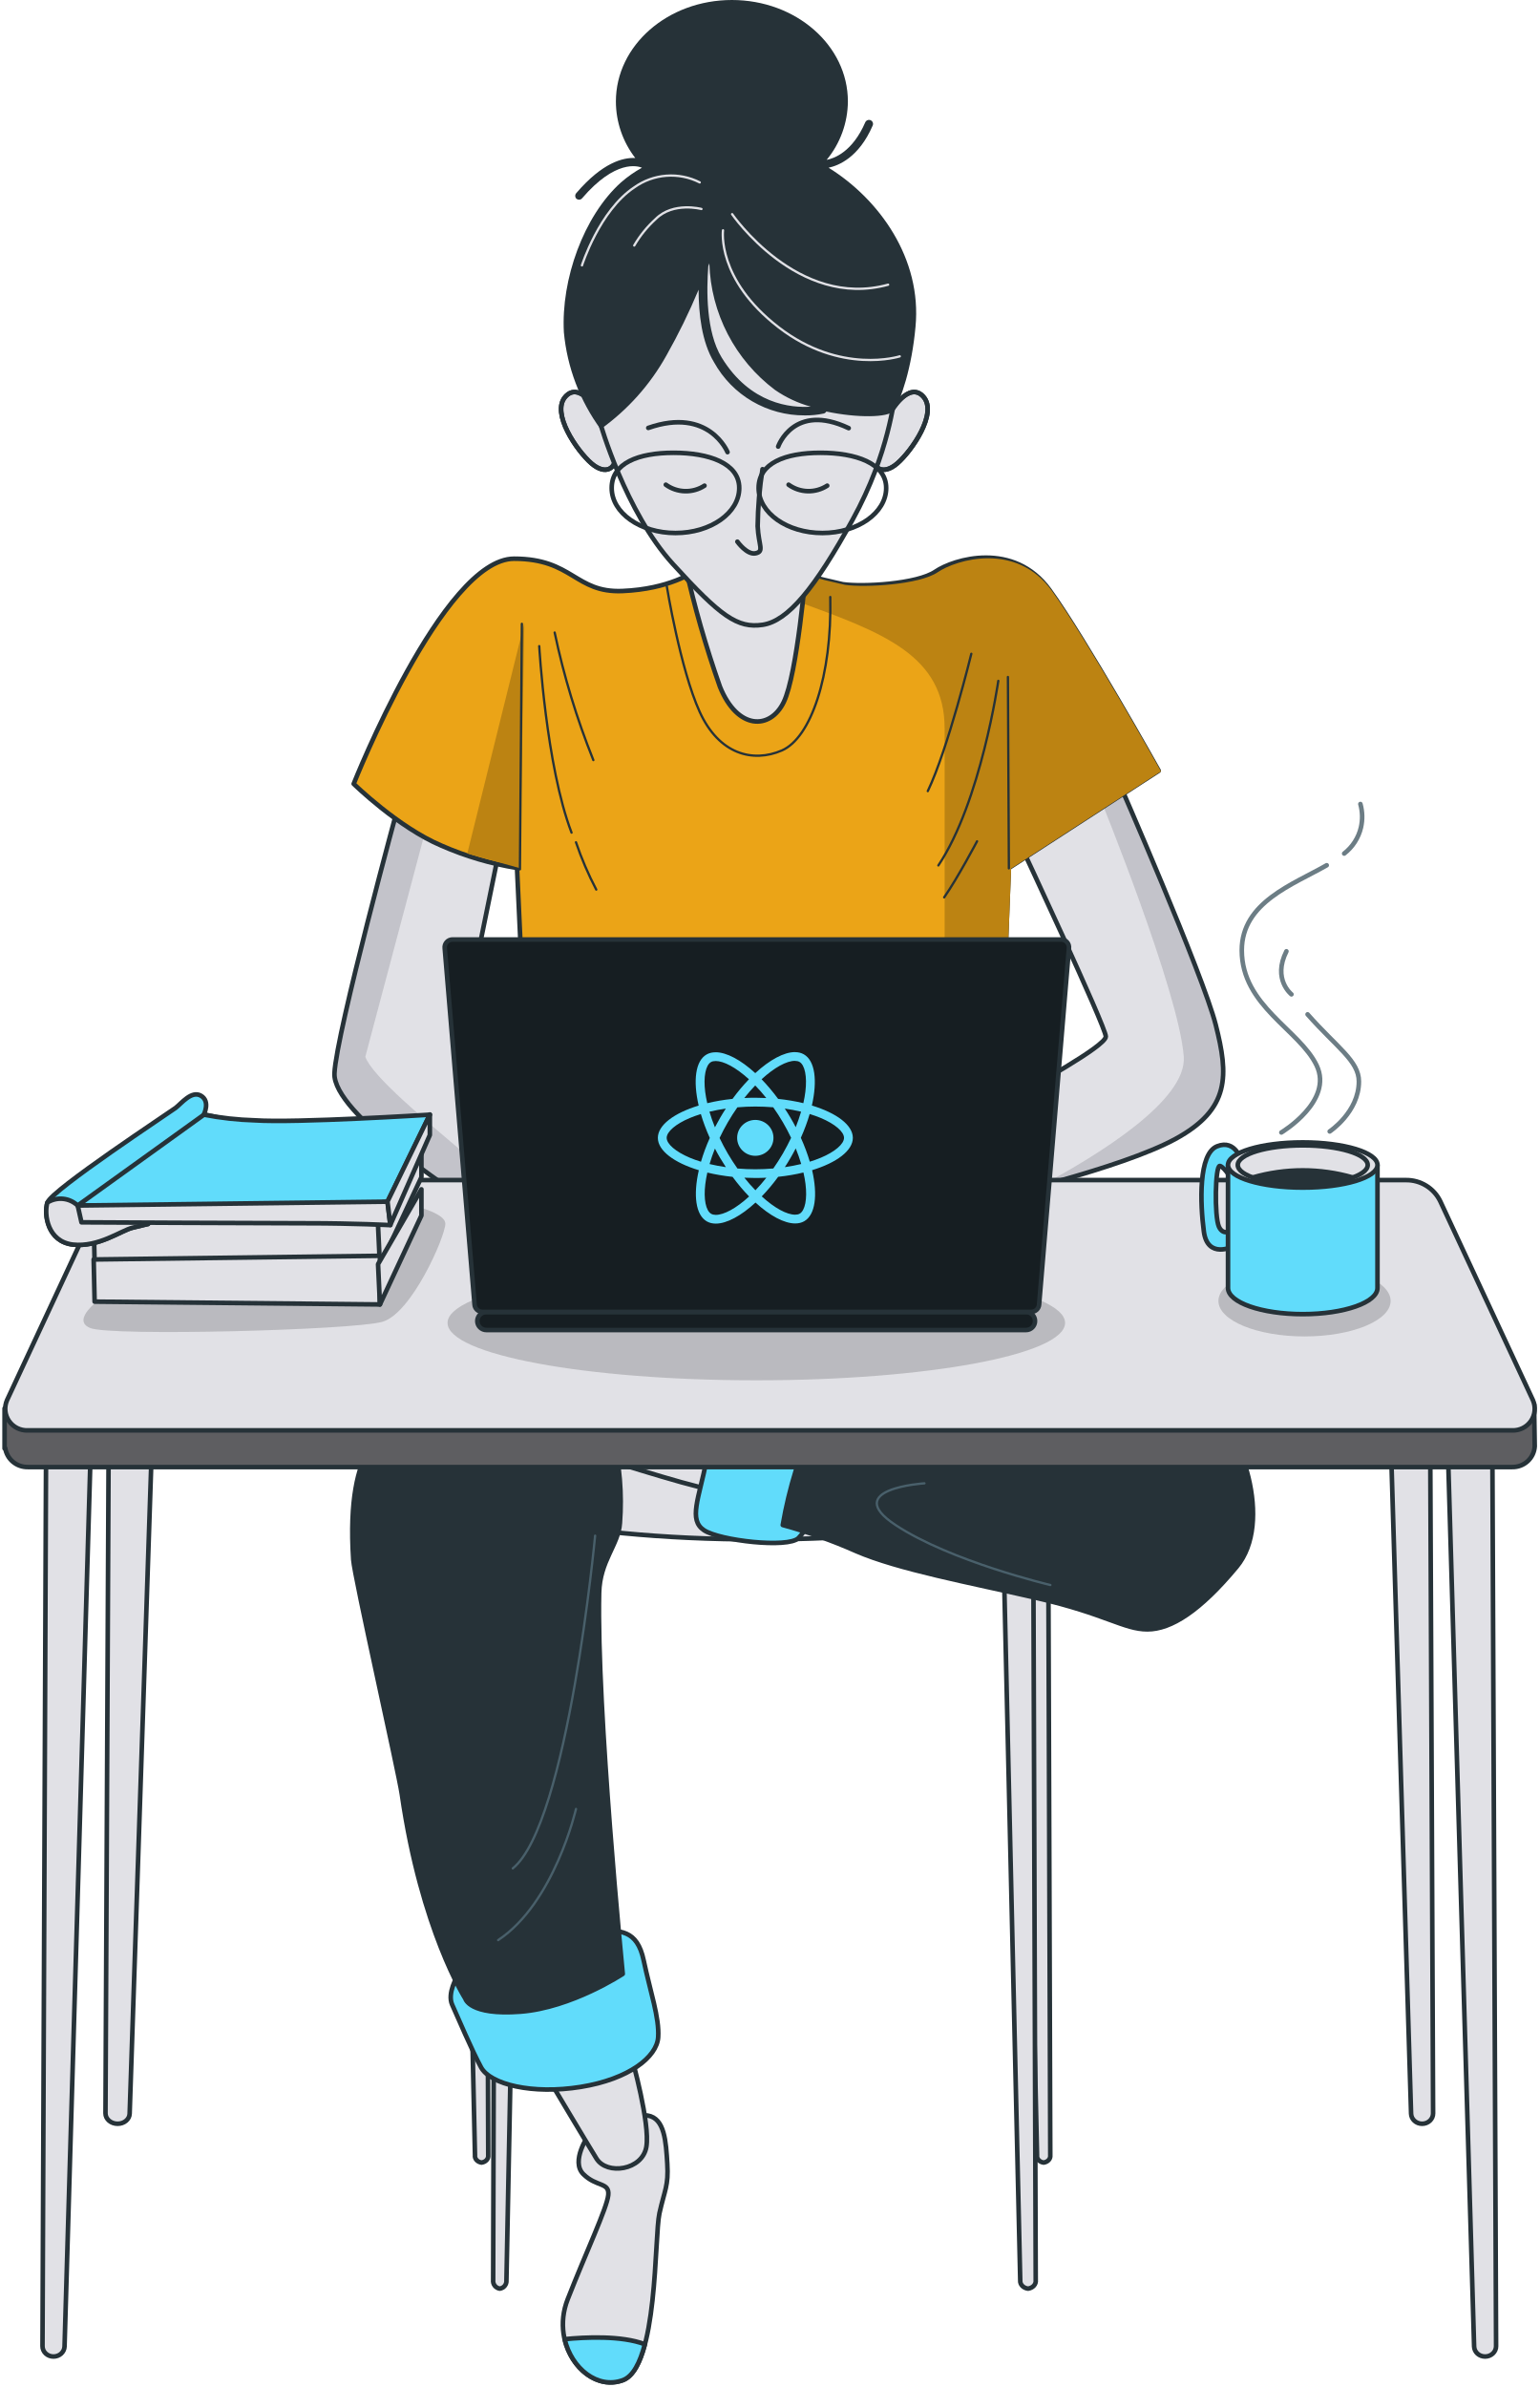
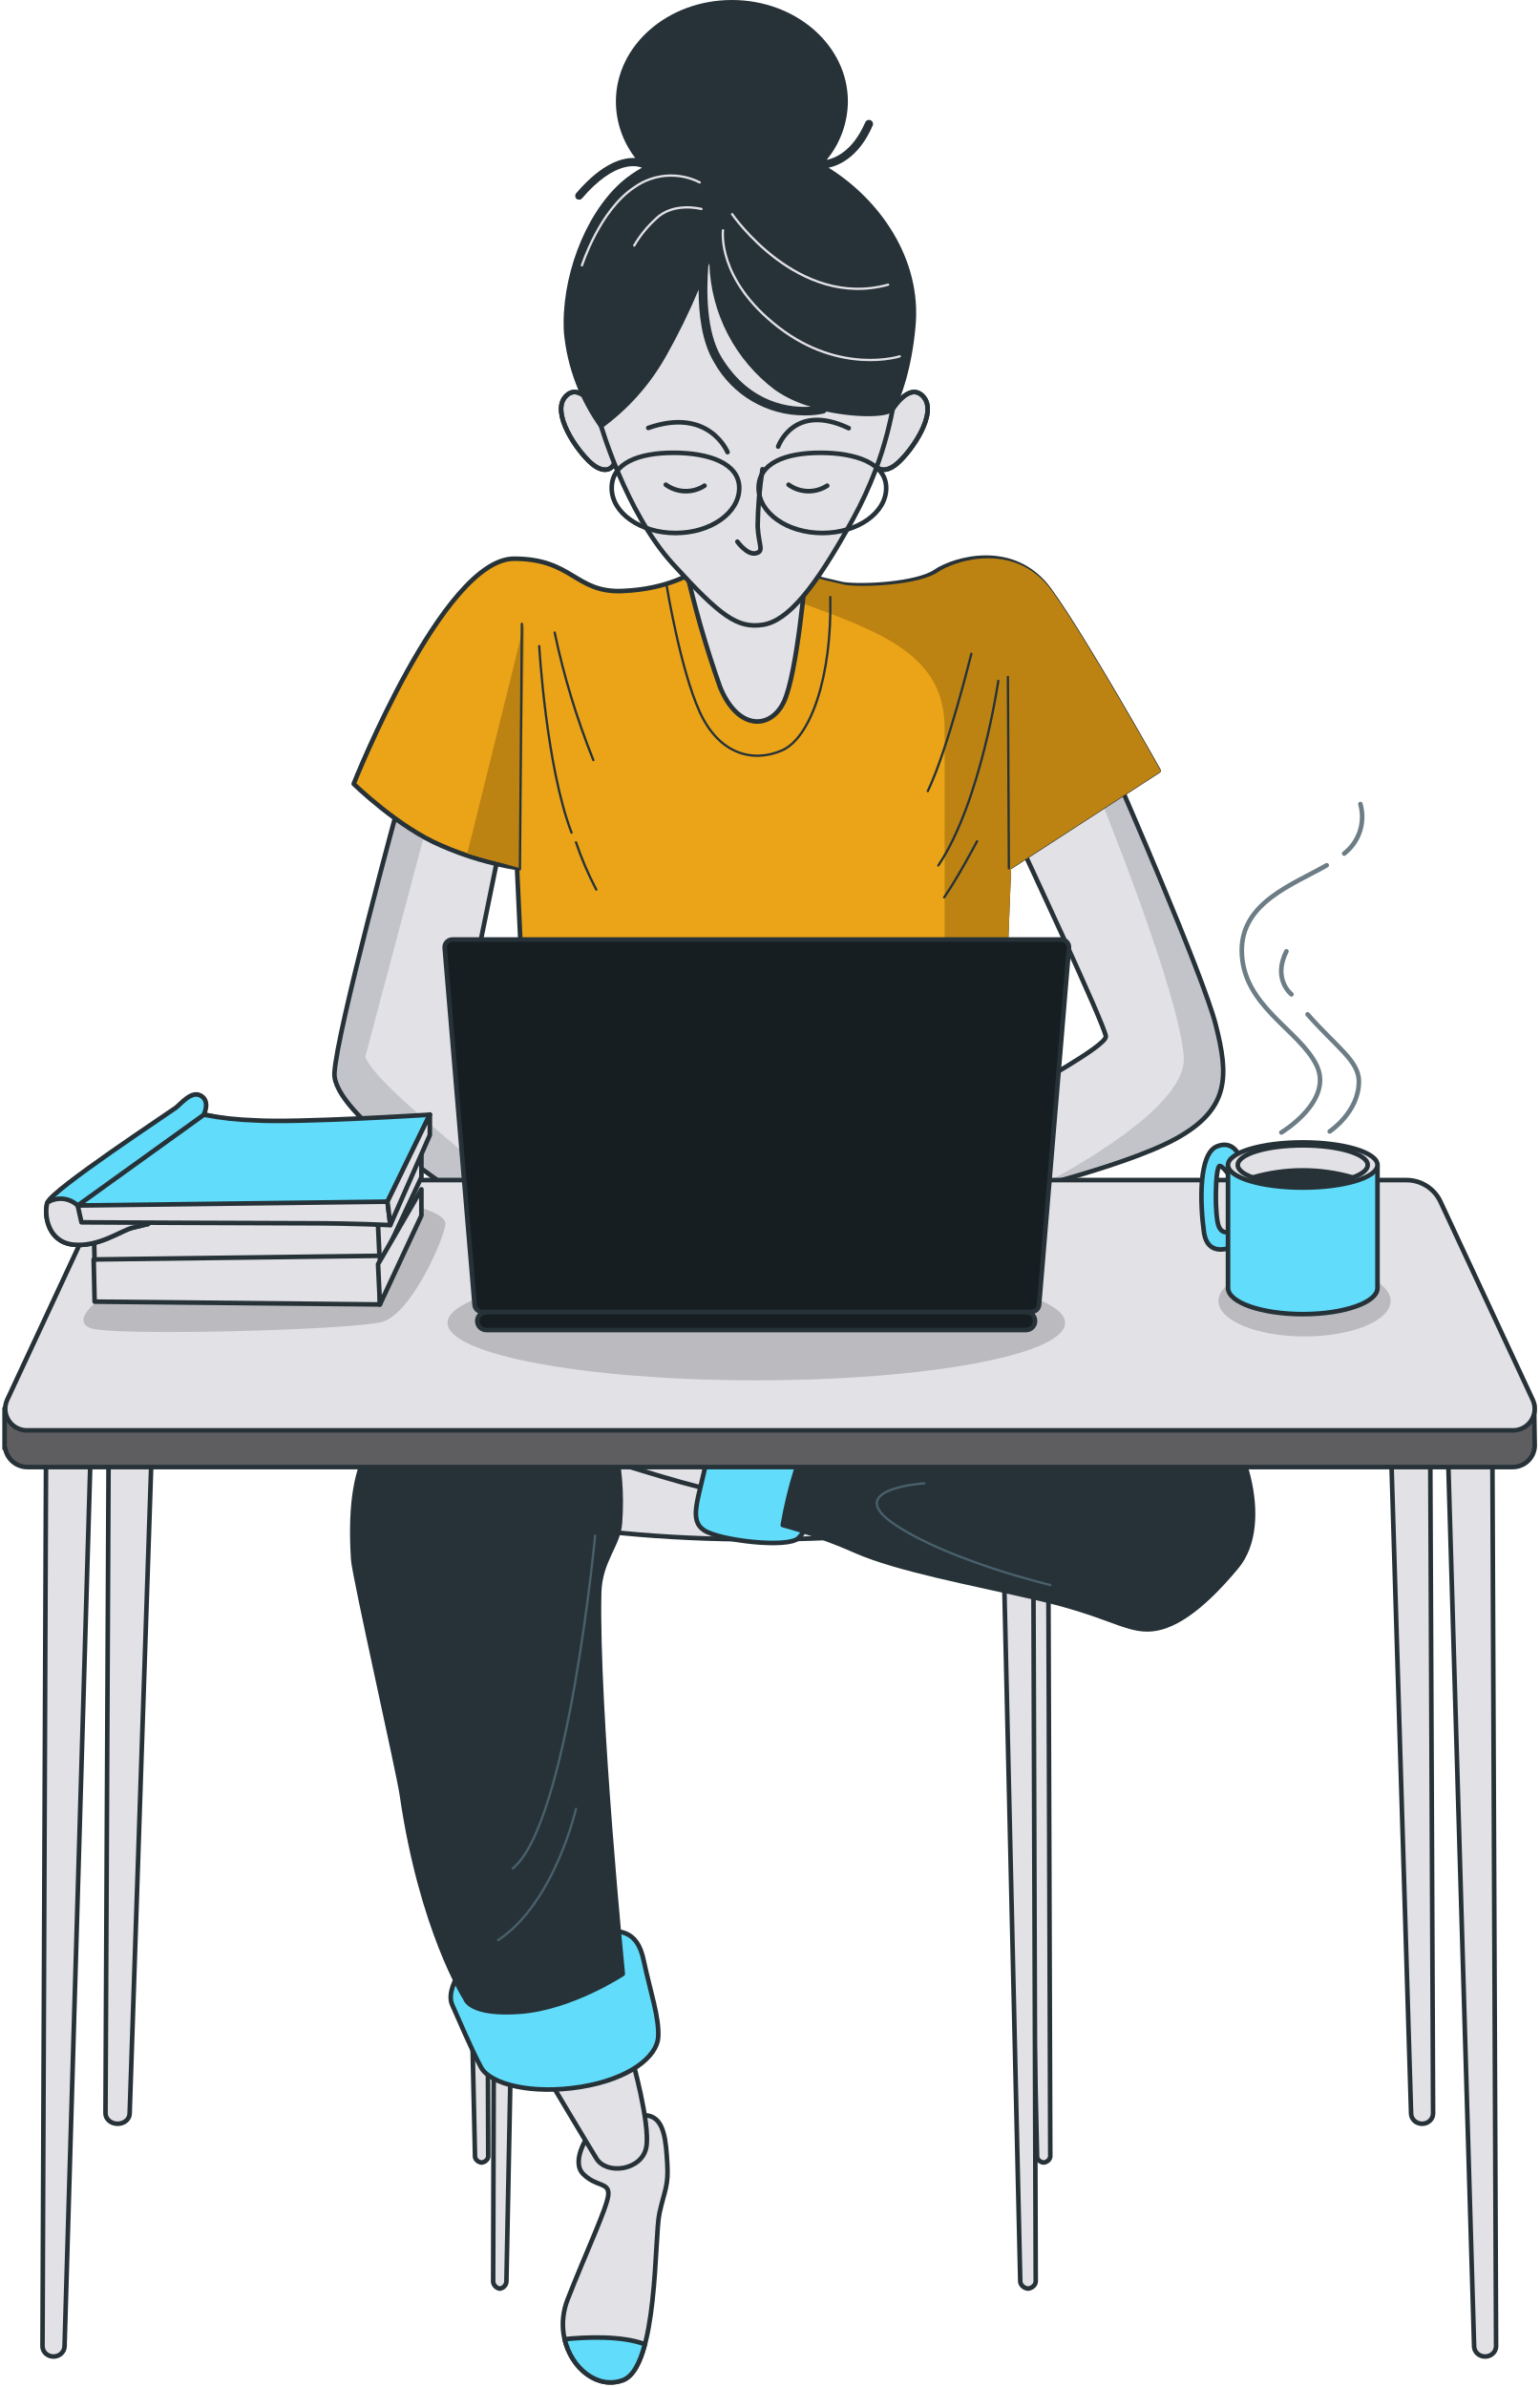
<svg xmlns="http://www.w3.org/2000/svg" width="336" height="521" viewBox="0 0 336 521" fill="none">
  <path d="M222.598 184.047C222.598 184.047 241.376 224.126 241.376 226.242C241.376 228.358 224.714 237.421 221.54 239.325C219.078 240.727 216.541 241.993 213.94 243.116L215.845 261.683C215.845 261.683 244.533 255.141 256.558 248.6C268.583 242.058 268.16 234.67 265.374 223.703C262.588 212.735 244.057 170.347 244.057 170.347L222.598 184.047Z" fill="#E1E1E6" />
  <g style="mix-blend-mode:multiply" opacity="0.5">
    <path d="M256.505 248.6C268.53 242.058 268.107 234.67 265.321 223.703C262.535 212.735 244.004 170.347 244.004 170.347L241.006 172.251L240.054 174.014C240.054 174.014 257.351 216.473 258.392 230.614C259.097 240.118 239.966 251.967 227.323 258.738C236.704 256.252 249.47 252.426 256.505 248.6Z" fill="#BBBBBF" />
  </g>
  <path d="M222.598 184.047C222.598 184.047 241.376 224.126 241.376 226.242C241.376 228.358 224.714 237.421 221.54 239.325C219.078 240.727 216.541 241.993 213.94 243.116L215.845 261.683C215.845 261.683 244.533 255.141 256.558 248.6C268.583 242.058 268.16 234.67 265.374 223.703C262.588 212.735 244.057 170.347 244.057 170.347L222.598 184.047Z" stroke="#263238" stroke-linecap="round" stroke-linejoin="round" />
  <path d="M87.11 175.196C87.11 175.196 73.41 225.395 73.004 234.264C72.599 243.134 100.211 260.625 101.216 261.683C102.221 262.741 99.647 231.179 99.647 231.179L109.01 185.334L87.11 175.196Z" fill="#E1E1E6" />
  <g style="mix-blend-mode:multiply" opacity="0.5">
    <path d="M93.388 179.304L93.088 177.946L87.11 175.196C87.11 175.196 73.41 225.395 73.004 234.264C72.599 243.134 100.211 260.625 101.216 261.683C101.622 262.106 101.463 257.381 101.128 251.544C92.911 244.579 81.115 234.776 79.74 230.65" fill="#BBBBBF" />
  </g>
  <path d="M87.11 175.196C87.11 175.196 73.41 225.395 73.004 234.264C72.599 243.134 100.211 260.625 101.216 261.683C102.221 262.741 99.647 231.179 99.647 231.179L109.01 185.334L87.11 175.196Z" stroke="#263238" stroke-linecap="round" stroke-linejoin="round" />
  <path d="M151.451 124.767C151.451 124.767 146.161 128.576 135.846 128.999C125.531 129.422 125.038 121.946 112.219 121.946C96.685 121.946 77.201 171.087 77.201 171.087C77.201 171.087 86.899 180.591 96.403 184.594C101.66 186.897 107.188 188.526 112.854 189.443L114.335 221.728H218.966L220.217 189.443L252.926 168.231C252.926 168.231 236.88 139.543 229.087 128.787C221.293 118.031 208.192 122.034 204.19 124.767C200.187 127.5 188.32 128.152 183.948 127.518C178.243 126.255 172.605 124.707 167.056 122.88C167.056 122.88 160.32 117.273 151.451 124.767Z" fill="#EBA417" stroke="#263238" stroke-linecap="round" stroke-linejoin="round" />
  <path fill-rule="evenodd" clip-rule="evenodd" d="M113.5 189.5L114.453 136L102 186.3L113.5 189.5Z" fill="#BC8312" />
  <path fill-rule="evenodd" clip-rule="evenodd" d="M206.192 221.862V159C206.192 143.05 192.708 138.107 174.723 131.514C168.465 129.22 161.662 126.727 154.692 123.5L154 123.363C161.833 118.258 167.547 123.015 167.547 123.015C173.097 124.842 178.734 126.39 184.439 127.652C188.812 128.287 200.678 127.634 204.681 124.901C208.684 122.168 221.784 118.166 229.578 128.922C237.371 139.677 253.417 168.365 253.417 168.365L220.709 189.577L219.457 221.862H206.192Z" fill="#BC8312" />
  <path d="M113.912 136.158L113.489 189.743" stroke="#263238" stroke-width="0.5" stroke-linecap="round" stroke-linejoin="round" />
  <path d="M117.703 141.024C117.703 141.024 119.184 167.173 124.756 181.737" stroke="#263238" stroke-width="0.5" stroke-linecap="round" stroke-linejoin="round" />
  <path d="M125.725 183.836C126.929 187.39 128.408 190.845 130.151 194.168" stroke="#263238" stroke-width="0.5" stroke-linecap="round" stroke-linejoin="round" />
  <path d="M121.07 138.062C123.072 147.57 125.898 156.886 129.516 165.903" stroke="#263238" stroke-width="0.5" stroke-linecap="round" stroke-linejoin="round" />
  <path d="M212.019 142.699C212.019 142.699 206.958 163.382 202.515 172.674" stroke="#263238" stroke-width="0.5" stroke-linecap="round" stroke-linejoin="round" />
  <path d="M220.217 189.531L220.006 147.76" stroke="#263238" stroke-width="0.5" stroke-linecap="round" stroke-linejoin="round" />
  <path d="M217.908 148.606C217.908 148.606 214.099 175.055 204.824 188.896" stroke="#263238" stroke-width="0.5" stroke-linecap="round" stroke-linejoin="round" />
  <path d="M213.27 183.624C213.27 183.624 209.039 191.647 206.094 195.861" stroke="#263238" stroke-width="0.5" stroke-linecap="round" stroke-linejoin="round" />
  <path d="M145.544 127.941C145.544 127.941 148.506 146.085 152.721 155.359C156.935 164.634 164.323 166.538 170.653 163.805C176.983 161.072 181.62 147.548 181.232 130.304" stroke="#263238" stroke-width="0.5" stroke-linecap="round" stroke-linejoin="round" />
  <path d="M130.574 89.961C130.574 89.961 126.554 83.013 123.398 86.593C120.242 90.172 125.937 98.407 129.093 101.14C132.249 103.873 134.577 102.198 134.383 99.253C134.189 96.308 130.574 89.961 130.574 89.961Z" fill="#E1E1E6" stroke="#263238" stroke-linecap="round" stroke-linejoin="round" />
  <path d="M130.574 89.961C130.574 89.961 126.554 83.013 123.398 86.593C120.242 90.172 125.937 98.407 129.093 101.14C132.249 103.873 134.577 102.198 134.383 99.253C134.189 96.308 130.574 89.961 130.574 89.961Z" stroke="#263238" stroke-linecap="round" stroke-linejoin="round" />
  <path d="M194.386 89.961C194.386 89.961 198.389 83.013 201.562 86.593C204.736 90.172 199.023 98.407 195.867 101.14C192.711 103.873 190.366 102.198 190.577 99.253C190.789 96.308 194.386 89.961 194.386 89.961Z" fill="#E1E1E6" stroke="#263238" stroke-linecap="round" stroke-linejoin="round" />
  <path d="M194.386 89.961C194.386 89.961 198.389 83.013 201.562 86.593C204.736 90.172 199.023 98.407 195.867 101.14C192.711 103.873 190.366 102.198 190.577 99.253C190.789 96.308 194.386 89.961 194.386 89.961Z" stroke="#263238" stroke-linecap="round" stroke-linejoin="round" />
  <path d="M149.547 123.304C151.538 132.307 154.076 141.181 157.146 149.876C160.955 159.362 168.114 159.362 171.076 153.243C174.038 147.125 175.925 124.326 175.925 124.326C175.925 124.326 156.088 127.094 149.547 123.304Z" fill="#E1E1E6" stroke="#263238" stroke-linecap="round" stroke-linejoin="round" />
  <path d="M130.997 92.288C130.997 92.288 136.481 111.684 146.867 123.092C157.252 134.5 160.973 137.198 166.492 136.369C172.01 135.54 177.882 128.364 186.099 113.447C194.315 98.53 194.915 87.087 195.603 86.029C196.29 84.971 193.839 63.882 182.096 54.802C170.353 45.721 157.199 41.736 145.809 51.645C134.418 61.555 127.189 77.724 130.997 92.288Z" fill="#E1E1E6" />
  <path d="M130.997 92.288C130.997 92.288 136.481 111.684 146.867 123.092C157.252 134.5 160.973 137.198 166.492 136.369C172.01 135.54 177.882 128.364 186.099 113.447C194.315 98.53 194.915 87.087 195.603 86.029C196.29 84.971 193.839 63.882 182.096 54.802C170.353 45.721 157.199 41.736 145.809 51.645C134.418 61.555 127.189 77.724 130.997 92.288Z" stroke="#263238" stroke-linecap="round" stroke-linejoin="round" />
  <path d="M166.439 102.409C165.785 106.528 165.431 110.688 165.381 114.858C165.592 119.072 166.862 120.341 164.957 120.764C163.053 121.188 160.955 118.225 160.955 118.225" stroke="#263238" stroke-linecap="round" stroke-linejoin="round" />
  <path d="M145.333 105.795C146.555 106.677 148.015 107.17 149.523 107.208C151.03 107.246 152.514 106.827 153.778 106.006" stroke="#263238" stroke-linecap="round" stroke-linejoin="round" />
  <path d="M172.134 105.795C173.353 106.676 174.811 107.168 176.315 107.205C177.819 107.243 179.3 106.825 180.562 106.006" stroke="#263238" stroke-linecap="round" stroke-linejoin="round" />
  <path d="M158.804 98.689C158.804 98.689 154.784 88.762 141.506 93.399" stroke="#263238" stroke-linecap="round" stroke-linejoin="round" />
  <path d="M169.859 97.472C169.859 97.472 173.227 87.757 185.252 93.452" stroke="#263238" stroke-linecap="round" stroke-linejoin="round" />
  <path d="M161.36 106.517C161.36 111.948 155.136 116.339 147.448 116.339C139.761 116.339 133.519 111.948 133.519 106.517C133.519 101.087 139.338 98.83 147.025 98.83C154.713 98.83 161.36 101.104 161.36 106.517Z" stroke="#263238" stroke-linecap="round" stroke-linejoin="round" />
  <path d="M193.434 106.517C193.434 111.948 187.192 116.339 179.504 116.339C171.816 116.339 165.592 111.948 165.592 106.517C165.592 101.087 171.393 98.83 179.081 98.83C186.769 98.83 193.434 101.104 193.434 106.517Z" stroke="#263238" stroke-linecap="round" stroke-linejoin="round" />
  <path d="M180.862 36.605C182.96 36.164 187.457 34.436 190.489 27.401C190.536 27.294 190.561 27.18 190.563 27.064C190.566 26.947 190.545 26.832 190.502 26.724C190.46 26.615 190.396 26.517 190.315 26.433C190.234 26.35 190.138 26.283 190.031 26.237C189.815 26.148 189.573 26.145 189.356 26.231C189.139 26.316 188.964 26.483 188.867 26.695C186.081 33.149 182.096 34.577 180.439 34.895C183.405 31.305 185.043 26.803 185.076 22.146C185.076 9.909 173.738 0 159.756 0C145.773 0 134.436 9.909 134.436 22.146C134.445 26.615 135.933 30.955 138.668 34.489C136.005 34.348 131.509 35.477 125.814 42.124C125.651 42.292 125.56 42.516 125.56 42.75C125.56 42.983 125.651 43.208 125.814 43.376C125.977 43.512 126.183 43.586 126.395 43.587C126.524 43.587 126.65 43.559 126.766 43.504C126.882 43.449 126.984 43.369 127.065 43.27C134.348 34.789 139.161 36.217 140.131 36.605C138.485 37.511 136.942 38.592 135.529 39.832C127.4 47.149 122.446 60.991 123.081 72.522C123.794 80.17 126.567 87.482 131.103 93.681C137.007 89.456 141.903 83.976 145.438 77.636C148.073 72.978 150.429 68.168 152.491 63.23C152.491 68.396 153.161 74.638 155.877 79.099C157.836 82.623 160.705 85.555 164.186 87.59C167.666 89.625 171.629 90.687 175.66 90.666C177.052 90.686 178.442 90.55 179.804 90.26C179.924 90.231 180.036 90.176 180.133 90.1C180.23 90.024 180.31 89.928 180.368 89.82C187.174 91.265 193.945 91.142 194.986 89.696C196.661 87.386 199.041 80.175 199.834 71.358C201.28 56.406 191.865 43.429 180.862 36.605ZM157.517 78.023C154.096 72.434 154.202 63.318 154.607 58.081L154.837 57.482C154.999 62.868 156.372 68.148 158.854 72.931C161.335 77.714 164.862 81.877 169.172 85.112C171.553 86.757 174.193 87.991 176.983 88.762C172.663 89.061 163.776 88.233 157.517 78.023Z" fill="#263238" />
  <path d="M157.816 50.27C157.816 50.27 156.371 60.955 169.947 71.429C183.524 81.903 196.396 77.777 196.396 77.777" stroke="#E1E1E6" stroke-width="0.5" stroke-linecap="round" stroke-linejoin="round" />
  <path d="M159.809 46.744C159.809 46.744 174.109 67.567 193.857 62.137" stroke="#E1E1E6" stroke-width="0.5" stroke-linecap="round" stroke-linejoin="round" />
  <path d="M152.738 39.814C150.483 38.669 147.957 38.165 145.435 38.358C142.913 38.551 140.493 39.433 138.438 40.907C130.839 45.968 127.03 57.922 127.03 57.922" stroke="#E1E1E6" stroke-width="0.5" stroke-linecap="round" stroke-linejoin="round" />
  <path d="M153.109 45.615C153.109 45.615 146.955 43.975 143.146 47.784C141.29 49.466 139.702 51.422 138.438 53.585" stroke="#E1E1E6" stroke-width="0.5" stroke-linecap="round" stroke-linejoin="round" />
  <path d="M23.926 269.854L23.026 461.271C23.026 461.874 23.305 462.453 23.801 462.879C24.297 463.305 24.97 463.545 25.672 463.545C26.357 463.545 27.014 463.316 27.505 462.906C27.996 462.496 28.281 461.938 28.3 461.35L34.66 270.123L23.926 269.854Z" fill="#E1E1E6" stroke="#263238" stroke-linecap="round" stroke-linejoin="round" />
  <path d="M10.062 314.308L9.277 512.077C9.275 512.376 9.335 512.672 9.455 512.949C9.575 513.225 9.753 513.477 9.976 513.688C10.2 513.9 10.466 514.067 10.759 514.18C11.052 514.294 11.366 514.351 11.683 514.349C12.304 514.35 12.901 514.123 13.35 513.717C13.798 513.311 14.063 512.757 14.089 512.171L19.853 314.56L10.062 314.308Z" fill="#E1E1E6" stroke="#263238" stroke-linecap="round" stroke-linejoin="round" />
  <path d="M311.994 269.854L312.814 461.271C312.816 461.569 312.756 461.865 312.637 462.14C312.517 462.416 312.341 462.667 312.119 462.878C311.897 463.089 311.632 463.257 311.341 463.372C311.049 463.486 310.737 463.545 310.421 463.545C309.796 463.545 309.195 463.317 308.746 462.907C308.296 462.498 308.033 461.939 308.011 461.35L302.238 270.123L311.994 269.854Z" fill="#E1E1E6" stroke="#263238" stroke-linecap="round" stroke-linejoin="round" />
  <path d="M325.744 314.308L326.563 512.077C326.565 512.376 326.504 512.672 326.384 512.949C326.264 513.225 326.087 513.477 325.863 513.688C325.639 513.9 325.373 514.067 325.08 514.18C324.787 514.294 324.474 514.351 324.157 514.349C323.538 514.349 322.942 514.123 322.496 513.716C322.051 513.31 321.789 512.756 321.768 512.171L315.987 314.56L325.744 314.308Z" fill="#E1E1E6" stroke="#263238" stroke-linecap="round" stroke-linejoin="round" />
  <path d="M108.106 322.775L107.646 497.66C107.596 498.097 107.718 498.535 107.987 498.884C108.256 499.233 108.65 499.465 109.088 499.531C109.514 499.472 109.903 499.254 110.173 498.921C110.444 498.588 110.577 498.166 110.545 497.739L113.981 322.98L108.106 322.775Z" fill="#E1E1E6" stroke="#263238" stroke-linecap="round" stroke-linejoin="round" />
  <path d="M228.75 316.425L229.254 470.426C229.297 470.799 229.17 471.171 228.899 471.466C228.628 471.762 228.235 471.957 227.8 472.012C227.366 471.957 226.974 471.761 226.706 471.465C226.439 471.17 226.316 470.797 226.364 470.426L222.916 316.552L228.75 316.425Z" fill="#E1E1E6" stroke="#263238" stroke-linecap="round" stroke-linejoin="round" />
  <path d="M106.066 316.425L106.57 470.426C106.613 470.799 106.486 471.171 106.215 471.466C105.944 471.762 105.551 471.957 105.116 472.012C104.682 471.957 104.29 471.761 104.022 471.465C103.755 471.17 103.632 470.797 103.68 470.426L100.232 316.552L106.066 316.425Z" fill="#E1E1E6" stroke="#263238" stroke-linecap="round" stroke-linejoin="round" />
  <path d="M225.503 322.775L226.076 497.66C226.135 498.097 225.992 498.535 225.679 498.884C225.365 499.233 224.905 499.465 224.395 499.531C223.899 499.469 223.448 499.25 223.133 498.918C222.818 498.586 222.662 498.165 222.695 497.739L218.686 322.98L225.503 322.775Z" fill="#E1E1E6" stroke="#263238" stroke-linecap="round" stroke-linejoin="round" />
  <path d="M165.706 336C207.93 336 242.158 328.227 242.158 318.638C242.158 309.049 207.93 301.276 165.706 301.276C123.483 301.276 89.255 309.049 89.255 318.638C89.255 328.227 123.483 336 165.706 336Z" fill="#E1E1E6" stroke="#263238" stroke-linecap="round" stroke-linejoin="round" />
  <path d="M128.477 466.018C128.477 466.018 124.474 471.72 127.343 474.554C130.212 477.388 133.064 476.261 132.772 479.112C132.48 481.963 127.91 491.626 123.907 501.869C119.904 512.112 128.202 522.355 135.933 519.521C143.664 516.687 142.805 488.212 143.939 483.09C145.073 477.969 145.949 477.115 145.657 472.284C145.365 467.452 145.09 462.331 141.362 461.75C137.634 461.17 130.195 464.038 128.477 466.018Z" fill="#E1E1E6" stroke="#263238" stroke-linecap="round" stroke-linejoin="round" />
  <path d="M140.761 511.668C135.607 509.722 127.704 510.115 123.254 510.559C124.749 516.995 130.47 521.519 135.933 519.521C138.218 518.685 139.713 515.646 140.761 511.668Z" fill="#61DCFB" stroke="#263238" stroke-linecap="round" stroke-linejoin="round" />
  <path d="M119.612 453.505C119.612 453.505 127.91 467.452 130.195 471.14C132.48 474.827 140.228 473.701 141.087 468.579C141.946 463.458 137.926 449.237 137.926 449.237L120.746 453.505H119.612Z" fill="#E1E1E6" stroke="#263238" stroke-linecap="round" stroke-linejoin="round" />
  <path d="M99.855 431.312C99.855 431.312 97.553 435.016 98.704 437.577C99.855 440.138 102.999 447.53 105.009 451.234C107.019 454.939 116.176 457.21 126.759 455.502C137.342 453.795 143.372 448.947 143.664 444.679C143.956 440.411 141.946 434.726 140.503 427.897C139.06 421.069 135.349 421.359 130.195 421.359C125.041 421.359 104.15 427.334 99.855 431.312Z" fill="#61DCFB" stroke="#263238" stroke-linecap="round" stroke-linejoin="round" />
  <path d="M130.779 347.66C130.934 340.661 135.005 337.212 135.315 332.415C135.799 326.073 135.272 319.695 133.751 313.516L125.917 302.881C103.377 303.171 87.227 303.547 86.97 303.632C86.111 303.905 85.526 308.753 84.96 312.731C84.96 312.731 75.39 313.943 77.108 340.404C77.349 344.092 87.004 386.754 87.708 391.62C92.004 421.342 101.573 436.228 101.573 436.228C101.573 436.228 102.432 439.933 113.599 439.079C124.766 438.226 135.933 430.834 135.933 430.834C135.933 430.834 130.195 372.977 130.779 347.66Z" fill="#263238" stroke="#263238" stroke-linecap="round" stroke-linejoin="round" />
  <path d="M104.425 313.516C111.966 313.902 119.449 315.046 126.759 316.931C136.5 319.782 153.68 325.467 157.683 325.467C161.686 325.467 160.552 310.665 160.552 307.832C160.552 304.998 109.012 303.273 102.707 303.273C96.402 303.273 104.425 313.516 104.425 313.516Z" fill="#E1E1E6" stroke="#263238" stroke-linecap="round" stroke-linejoin="round" />
  <path d="M160.552 307.832C160.552 307.832 155.965 310.102 154.247 318.638C152.529 327.174 150.244 331.732 153.68 334.003C157.116 336.273 172.012 337.98 174.296 335.71C176.581 333.439 182.887 322.052 184.038 314.66C185.189 307.268 160.552 307.832 160.552 307.832Z" fill="#61DCFB" stroke="#263238" stroke-linecap="round" stroke-linejoin="round" />
  <path d="M180.018 310.665C177.355 313.702 175.228 317.166 173.73 320.908C172.515 324.826 171.557 328.818 170.861 332.859C176.342 334.352 181.7 336.258 186.89 338.561C196.064 342.538 211.526 345.389 226.404 348.804C241.282 352.218 245.302 355.632 250.456 355.632C255.61 355.632 261.916 351.638 269.939 341.975C277.962 332.312 271.073 311.809 263.067 305.544C255.061 299.279 212.093 294.174 206.372 295.881C200.651 297.589 180.018 310.665 180.018 310.665Z" fill="#263238" stroke="#263238" stroke-linecap="round" stroke-linejoin="round" />
  <path d="M129.903 335.181C129.903 335.181 123.993 398.022 111.932 407.804" stroke="#49606B" stroke-width="0.5" stroke-linecap="round" stroke-linejoin="round" />
  <path d="M125.728 394.829C125.728 394.829 121.038 415.315 108.737 423.459" stroke="#49606B" stroke-width="0.5" stroke-linecap="round" stroke-linejoin="round" />
  <path d="M201.785 323.76C201.785 323.76 183.454 324.903 195.48 332.859C207.506 340.814 229.273 345.953 229.273 345.953" stroke="#49606B" stroke-width="0.5" stroke-linecap="round" stroke-linejoin="round" />
  <path d="M334.863 306.466L328.678 300.934L314.384 270.205C313.706 268.807 312.641 267.63 311.315 266.811C309.988 265.991 308.455 265.564 306.893 265.579H29.261C27.697 265.561 26.16 265.987 24.83 266.806C23.5 267.626 22.433 268.805 21.754 270.205L3.938 308.48L1 307.405V316.162L1.137 316.06C1.312 317.228 1.909 318.294 2.817 319.057C3.724 319.82 4.88 320.23 6.068 320.208H330.069C331.321 320.237 332.535 319.781 333.455 318.937C334.375 318.093 334.929 316.927 335 315.684L334.863 306.466Z" fill="#5E5E61" stroke="#263238" stroke-linecap="round" stroke-linejoin="round" />
  <path d="M330.069 312.202H6.068C5.266 312.234 4.469 312.062 3.751 311.704C3.034 311.346 2.419 310.812 1.966 310.154C1.513 309.495 1.235 308.733 1.159 307.939C1.084 307.144 1.212 306.344 1.533 305.612L21.754 262.199C22.43 260.795 23.496 259.614 24.827 258.794C26.157 257.974 27.696 257.55 29.262 257.572H306.893C308.456 257.554 309.991 257.979 311.318 258.799C312.646 259.618 313.709 260.798 314.384 262.199L334.605 305.612C334.926 306.344 335.054 307.144 334.978 307.939C334.903 308.733 334.625 309.495 334.172 310.154C333.718 310.812 333.104 311.346 332.387 311.704C331.669 312.062 330.872 312.234 330.069 312.202Z" fill="#E1E1E6" stroke="#263238" stroke-linecap="round" stroke-linejoin="round" />
  <g style="mix-blend-mode:multiply" opacity="0.5">
    <path d="M22.475 283.043C22.475 283.043 15.139 288.045 19.726 289.872C24.314 291.699 77.04 290.333 83.465 288.506C89.89 286.68 97.209 269.83 97.209 267.098C97.209 264.367 87.966 262.403 84.564 262.25C81.163 262.096 36.219 264.811 36.219 264.811L22.475 283.043Z" fill="#A8A8A8" />
  </g>
  <g style="mix-blend-mode:multiply" opacity="0.5">
    <path d="M284.748 291.699C295.128 291.699 303.543 288.229 303.543 283.948C303.543 279.668 295.128 276.197 284.748 276.197C274.368 276.197 265.953 279.668 265.953 283.948C265.953 288.229 274.368 291.699 284.748 291.699Z" fill="#A8A8A8" />
  </g>
  <g style="mix-blend-mode:multiply" opacity="0.5">
    <path d="M165.088 301.276C202.311 301.276 232.486 295.666 232.486 288.745C232.486 281.825 202.311 276.215 165.088 276.215C127.865 276.215 97.69 281.825 97.69 288.745C97.69 295.666 127.865 301.276 165.088 301.276Z" fill="#A8A8A8" />
  </g>
  <path d="M271.004 253.458C271.004 253.458 269.767 248.558 265.661 250.197C261.555 251.836 261.967 262.66 262.775 268.788C263.582 274.917 269.148 272.049 269.148 272.049V268.379C269.148 268.379 267.104 270.001 266.073 267.764C265.042 265.528 265.249 254.277 266.279 254.482C267.31 254.687 269.355 258.153 269.355 258.153C269.355 258.153 269.973 257.76 271.004 253.458Z" fill="#61DCFB" stroke="#263238" stroke-linecap="round" stroke-linejoin="round" />
  <path d="M268.049 254.277V281.114C268.049 284.272 275.35 286.833 284.37 286.833C293.389 286.833 300.674 284.272 300.674 281.114V254.277H268.049Z" fill="#61DCFB" stroke="#263238" stroke-linecap="round" stroke-linejoin="round" />
  <path d="M300.674 254.277C300.674 257.009 293.372 259.211 284.37 259.211C275.367 259.211 268.049 257.009 268.049 254.277C268.049 251.546 275.35 249.344 284.37 249.344C293.389 249.344 300.674 251.563 300.674 254.277Z" fill="#E1E1E6" stroke="#263238" stroke-linecap="round" stroke-linejoin="round" />
  <path d="M298.543 254.277C298.543 256.65 292.187 258.562 284.37 258.562C276.553 258.562 270.179 256.65 270.179 254.277C270.179 251.904 276.536 249.992 284.37 249.992C292.204 249.992 298.543 251.904 298.543 254.277Z" fill="#E1E1E6" stroke="#263238" stroke-linecap="round" stroke-linejoin="round" />
  <path d="M273.426 257.009C280.567 259.08 288.155 259.08 295.297 257.009C288.155 254.938 280.567 254.938 273.426 257.009Z" fill="#263238" stroke="#263238" stroke-linecap="round" stroke-linejoin="round" />
  <path d="M20.448 266.535L20.654 275.719L82.932 276.334V265.715L20.448 266.535Z" fill="#E1E1E6" stroke="#263238" stroke-linecap="round" stroke-linejoin="round" />
  <path d="M82.932 276.334L91.986 256.941V251.222L82.52 267.559L82.932 276.334Z" fill="#E1E1E6" stroke="#263238" stroke-linecap="round" stroke-linejoin="round" />
  <path d="M20.448 274.9L20.654 284.102L82.932 284.716V274.098L20.448 274.9Z" fill="#E1E1E6" stroke="#263238" stroke-linecap="round" stroke-linejoin="round" />
  <path d="M82.932 284.716L91.986 265.306V259.587L82.52 275.924L82.932 284.716Z" fill="#E1E1E6" stroke="#263238" stroke-linecap="round" stroke-linejoin="round" />
  <path d="M44.5 243.249C44.5 243.249 45.943 240.398 43.882 239.169C41.82 237.94 39.569 240.876 38.333 241.815C37.096 242.754 11.205 259.791 10.38 262.455C9.556 265.118 10.38 270.991 15.93 271.639C21.479 272.288 26.41 268.583 28.884 267.969C31.357 267.354 32.319 267.149 32.319 267.149L49.379 244.273L44.5 243.249Z" fill="#61DCFB" stroke="#263238" stroke-linecap="round" stroke-linejoin="round" />
  <path d="M15.93 271.656C21.479 272.271 26.41 268.601 28.883 267.986C31.357 267.371 32.319 267.167 32.319 267.167L32.938 266.33L16.909 263.086C16.037 262.271 14.917 261.767 13.725 261.656C12.533 261.545 11.338 261.832 10.329 262.472C9.556 265.101 10.38 271.025 15.93 271.656Z" fill="#E1E1E6" stroke="#263238" stroke-linecap="round" stroke-linejoin="round" />
  <path d="M16.96 263.121H65.065C80.08 263.121 84.599 262.301 84.599 262.301L93.842 243.3C93.842 243.3 64.635 245.144 55.616 244.529C51.889 244.423 48.177 244.012 44.517 243.3L16.96 263.121Z" fill="#61DCFB" stroke="#263238" stroke-linecap="round" stroke-linejoin="round" />
  <path d="M16.96 263.121L17.785 266.791C17.785 266.791 56.836 266.996 67.109 266.996C77.383 266.996 85.2 267.406 85.2 267.406L84.582 262.284L16.96 263.121Z" fill="#E1E1E6" stroke="#263238" stroke-linecap="round" stroke-linejoin="round" />
  <path d="M85.2 267.354L93.824 247.739V243.249L84.581 262.25L85.2 267.354Z" fill="#E1E1E6" stroke="#263238" stroke-linecap="round" stroke-linejoin="round" />
  <path d="M223.947 290.299H106.177C105.916 290.301 105.657 290.252 105.416 290.154C105.174 290.057 104.954 289.912 104.769 289.73C104.584 289.547 104.437 289.33 104.336 289.091C104.236 288.851 104.184 288.595 104.184 288.336C104.184 288.076 104.236 287.82 104.336 287.58C104.437 287.341 104.584 287.124 104.769 286.941C104.954 286.759 105.174 286.614 105.416 286.517C105.657 286.419 105.916 286.37 106.177 286.372H223.947C224.207 286.37 224.465 286.419 224.706 286.517C224.947 286.615 225.165 286.759 225.349 286.942C225.533 287.125 225.679 287.342 225.777 287.582C225.876 287.821 225.925 288.077 225.923 288.336C225.925 288.594 225.876 288.85 225.777 289.09C225.679 289.329 225.533 289.546 225.349 289.729C225.165 289.912 224.947 290.056 224.706 290.154C224.465 290.252 224.207 290.301 223.947 290.299Z" fill="#161E22" stroke="#263238" stroke-linecap="round" stroke-linejoin="round" />
  <path d="M225.081 286.338H105.301C104.863 286.339 104.441 286.173 104.121 285.875C103.802 285.576 103.609 285.168 103.583 284.733L97.072 206.971C97.042 206.731 97.065 206.487 97.138 206.255C97.211 206.024 97.333 205.81 97.496 205.63C97.658 205.449 97.858 205.304 98.081 205.206C98.304 205.108 98.546 205.058 98.79 205.059H231.61C231.854 205.058 232.095 205.108 232.318 205.206C232.542 205.304 232.741 205.449 232.904 205.63C233.066 205.81 233.188 206.024 233.261 206.255C233.334 206.487 233.357 206.731 233.328 206.971L226.816 284.733C226.79 285.171 226.595 285.582 226.272 285.881C225.949 286.179 225.522 286.343 225.081 286.338Z" fill="#161E22" stroke="#263238" stroke-linecap="round" stroke-linejoin="round" />
  <path d="M293.407 186.298C295.244 184.873 296.535 182.867 297.066 180.613C297.452 178.922 297.411 177.162 296.946 175.491" stroke="#6C7D85" stroke-linecap="round" stroke-linejoin="round" />
  <path d="M279.697 247.176C279.697 247.176 291.122 240.347 287.394 232.545C283.666 224.743 271.055 219.571 271.055 207.415C271.055 196.933 282.274 193.058 289.593 188.858" stroke="#6C7D85" stroke-linecap="round" stroke-linejoin="round" />
  <path d="M290.246 246.954C290.246 246.954 296.619 242.737 296.619 236.045C296.619 231.555 291.792 228.619 285.418 221.397" stroke="#6C7D85" stroke-linecap="round" stroke-linejoin="round" />
  <path d="M281.897 217.027C281.897 217.027 277.72 213.766 280.797 207.637" stroke="#6C7D85" stroke-linecap="round" stroke-linejoin="round" />
-   <path fill-rule="evenodd" clip-rule="evenodd" d="M177.213 241.296C182.626 242.933 186.157 245.572 186.157 248.357C186.157 251.133 182.644 253.772 177.265 255.408C178.523 260.841 177.976 265.168 175.538 266.556C174.966 266.882 174.306 267.036 173.577 267.036C171.192 267.036 168.068 265.374 164.911 262.477C161.753 265.391 158.629 267.07 156.244 267.07C155.515 267.07 154.855 266.916 154.292 266.59C151.845 265.202 151.29 260.867 152.539 255.417C147.126 253.78 143.595 251.141 143.595 248.357C143.595 245.58 147.108 242.95 152.504 241.305C151.246 235.872 151.793 231.545 154.231 230.157C154.803 229.832 155.463 229.677 156.192 229.677V229.669C158.577 229.669 161.701 231.331 164.858 234.227C168.016 231.314 171.14 229.635 173.525 229.635V229.643C174.242 229.644 174.898 229.799 175.46 230.123C177.907 231.511 178.462 235.847 177.213 241.296ZM173.517 231.545C171.712 231.55 169.062 232.972 166.238 235.564C167.461 236.823 168.676 238.263 169.847 239.848C171.799 240.054 173.656 240.371 175.356 240.782C175.547 239.917 175.703 239.068 175.798 238.263C176.198 234.99 175.686 232.445 174.506 231.777C174.237 231.631 173.916 231.554 173.517 231.554V231.545ZM163.479 235.572C160.651 232.993 157.987 231.58 156.192 231.58V231.588C155.792 231.588 155.454 231.657 155.194 231.811C154.023 232.488 153.519 235.033 153.927 238.306C154.031 239.103 154.179 239.934 154.378 240.791C156.079 240.371 157.935 240.054 159.896 239.848C161.05 238.263 162.264 236.832 163.479 235.572ZM173.69 246.026C174.141 244.886 174.54 243.747 174.861 242.641C173.725 242.367 172.536 242.144 171.304 241.965C171.73 242.616 172.155 243.284 172.554 243.97C172.962 244.655 173.335 245.34 173.69 246.026ZM168.797 255.04C169.517 254.02 170.211 252.924 170.888 251.767C171.539 250.644 172.137 249.496 172.684 248.348C172.137 247.2 171.539 246.06 170.879 244.938C170.203 243.79 169.5 242.701 168.78 241.682C167.496 241.579 166.186 241.519 164.876 241.519C163.557 241.519 162.247 241.579 160.954 241.69C160.234 242.71 159.54 243.807 158.864 244.963C158.213 246.086 157.606 247.234 157.068 248.382C157.614 249.53 158.213 250.67 158.872 251.793C159.549 252.941 160.252 254.029 160.972 255.049C162.256 255.151 163.566 255.211 164.876 255.211C166.195 255.211 167.505 255.151 168.797 255.04ZM174.888 254.063C174.558 252.949 174.159 251.801 173.69 250.653C173.335 251.338 172.962 252.032 172.562 252.718C172.163 253.412 171.738 254.089 171.313 254.749C172.554 254.569 173.751 254.337 174.888 254.063ZM162.481 257.054C163.28 258.056 164.086 258.973 164.893 259.795C165.691 258.973 166.498 258.056 167.279 257.054C166.49 257.096 165.683 257.114 164.867 257.114C164.06 257.114 163.262 257.088 162.481 257.054ZM154.882 254.072C156.018 254.346 157.207 254.569 158.439 254.749C158.013 254.097 157.597 253.429 157.189 252.744C156.781 252.058 156.408 251.373 156.053 250.687C155.602 251.827 155.203 252.966 154.882 254.072ZM167.262 239.66C166.463 238.657 165.657 237.74 164.85 236.918C164.052 237.74 163.245 238.657 162.464 239.66C163.253 239.617 164.06 239.6 164.876 239.6C165.683 239.6 166.481 239.625 167.262 239.66ZM157.181 243.995C157.58 243.301 158.005 242.624 158.43 241.965C157.189 242.144 155.992 242.376 154.855 242.641C155.185 243.755 155.584 244.903 156.053 246.052C156.408 245.366 156.781 244.681 157.181 243.995ZM145.521 248.357C145.521 249.702 147.507 251.398 150.578 252.692C151.333 253.009 152.149 253.301 153.008 253.566C153.493 251.895 154.135 250.156 154.934 248.374C154.127 246.583 153.476 244.835 152.982 243.156C152.14 243.421 151.325 243.704 150.578 244.021C147.507 245.306 145.521 247.011 145.521 248.357ZM153.953 258.45C153.554 261.723 154.066 264.268 155.246 264.937C155.506 265.082 155.836 265.159 156.226 265.168C158.031 265.168 160.686 263.746 163.514 261.149C162.291 259.89 161.076 258.45 159.905 256.865C157.953 256.659 156.096 256.342 154.396 255.931C154.205 256.796 154.049 257.645 153.953 258.45ZM174.558 264.902C175.729 264.225 176.232 261.681 175.824 258.407C175.729 257.611 175.573 256.779 175.373 255.914C173.673 256.334 171.816 256.651 169.856 256.856C168.702 258.442 167.487 259.873 166.273 261.132C169.101 263.711 171.764 265.125 173.56 265.125C173.959 265.125 174.298 265.056 174.558 264.902ZM176.761 253.558C177.603 253.292 178.418 253.009 179.165 252.692C182.236 251.407 184.222 249.702 184.231 248.357C184.231 247.011 182.244 245.315 179.173 244.021C178.41 243.704 177.594 243.413 176.735 243.147C176.25 244.818 175.608 246.557 174.809 248.339C175.616 250.13 176.267 251.878 176.761 253.558ZM168.832 248.357C168.832 250.519 167.057 252.272 164.867 252.272C162.677 252.272 160.902 250.519 160.902 248.357C160.902 246.194 162.677 244.441 164.867 244.441C167.057 244.441 168.832 246.194 168.832 248.357Z" fill="#61DCFB" />
</svg>
